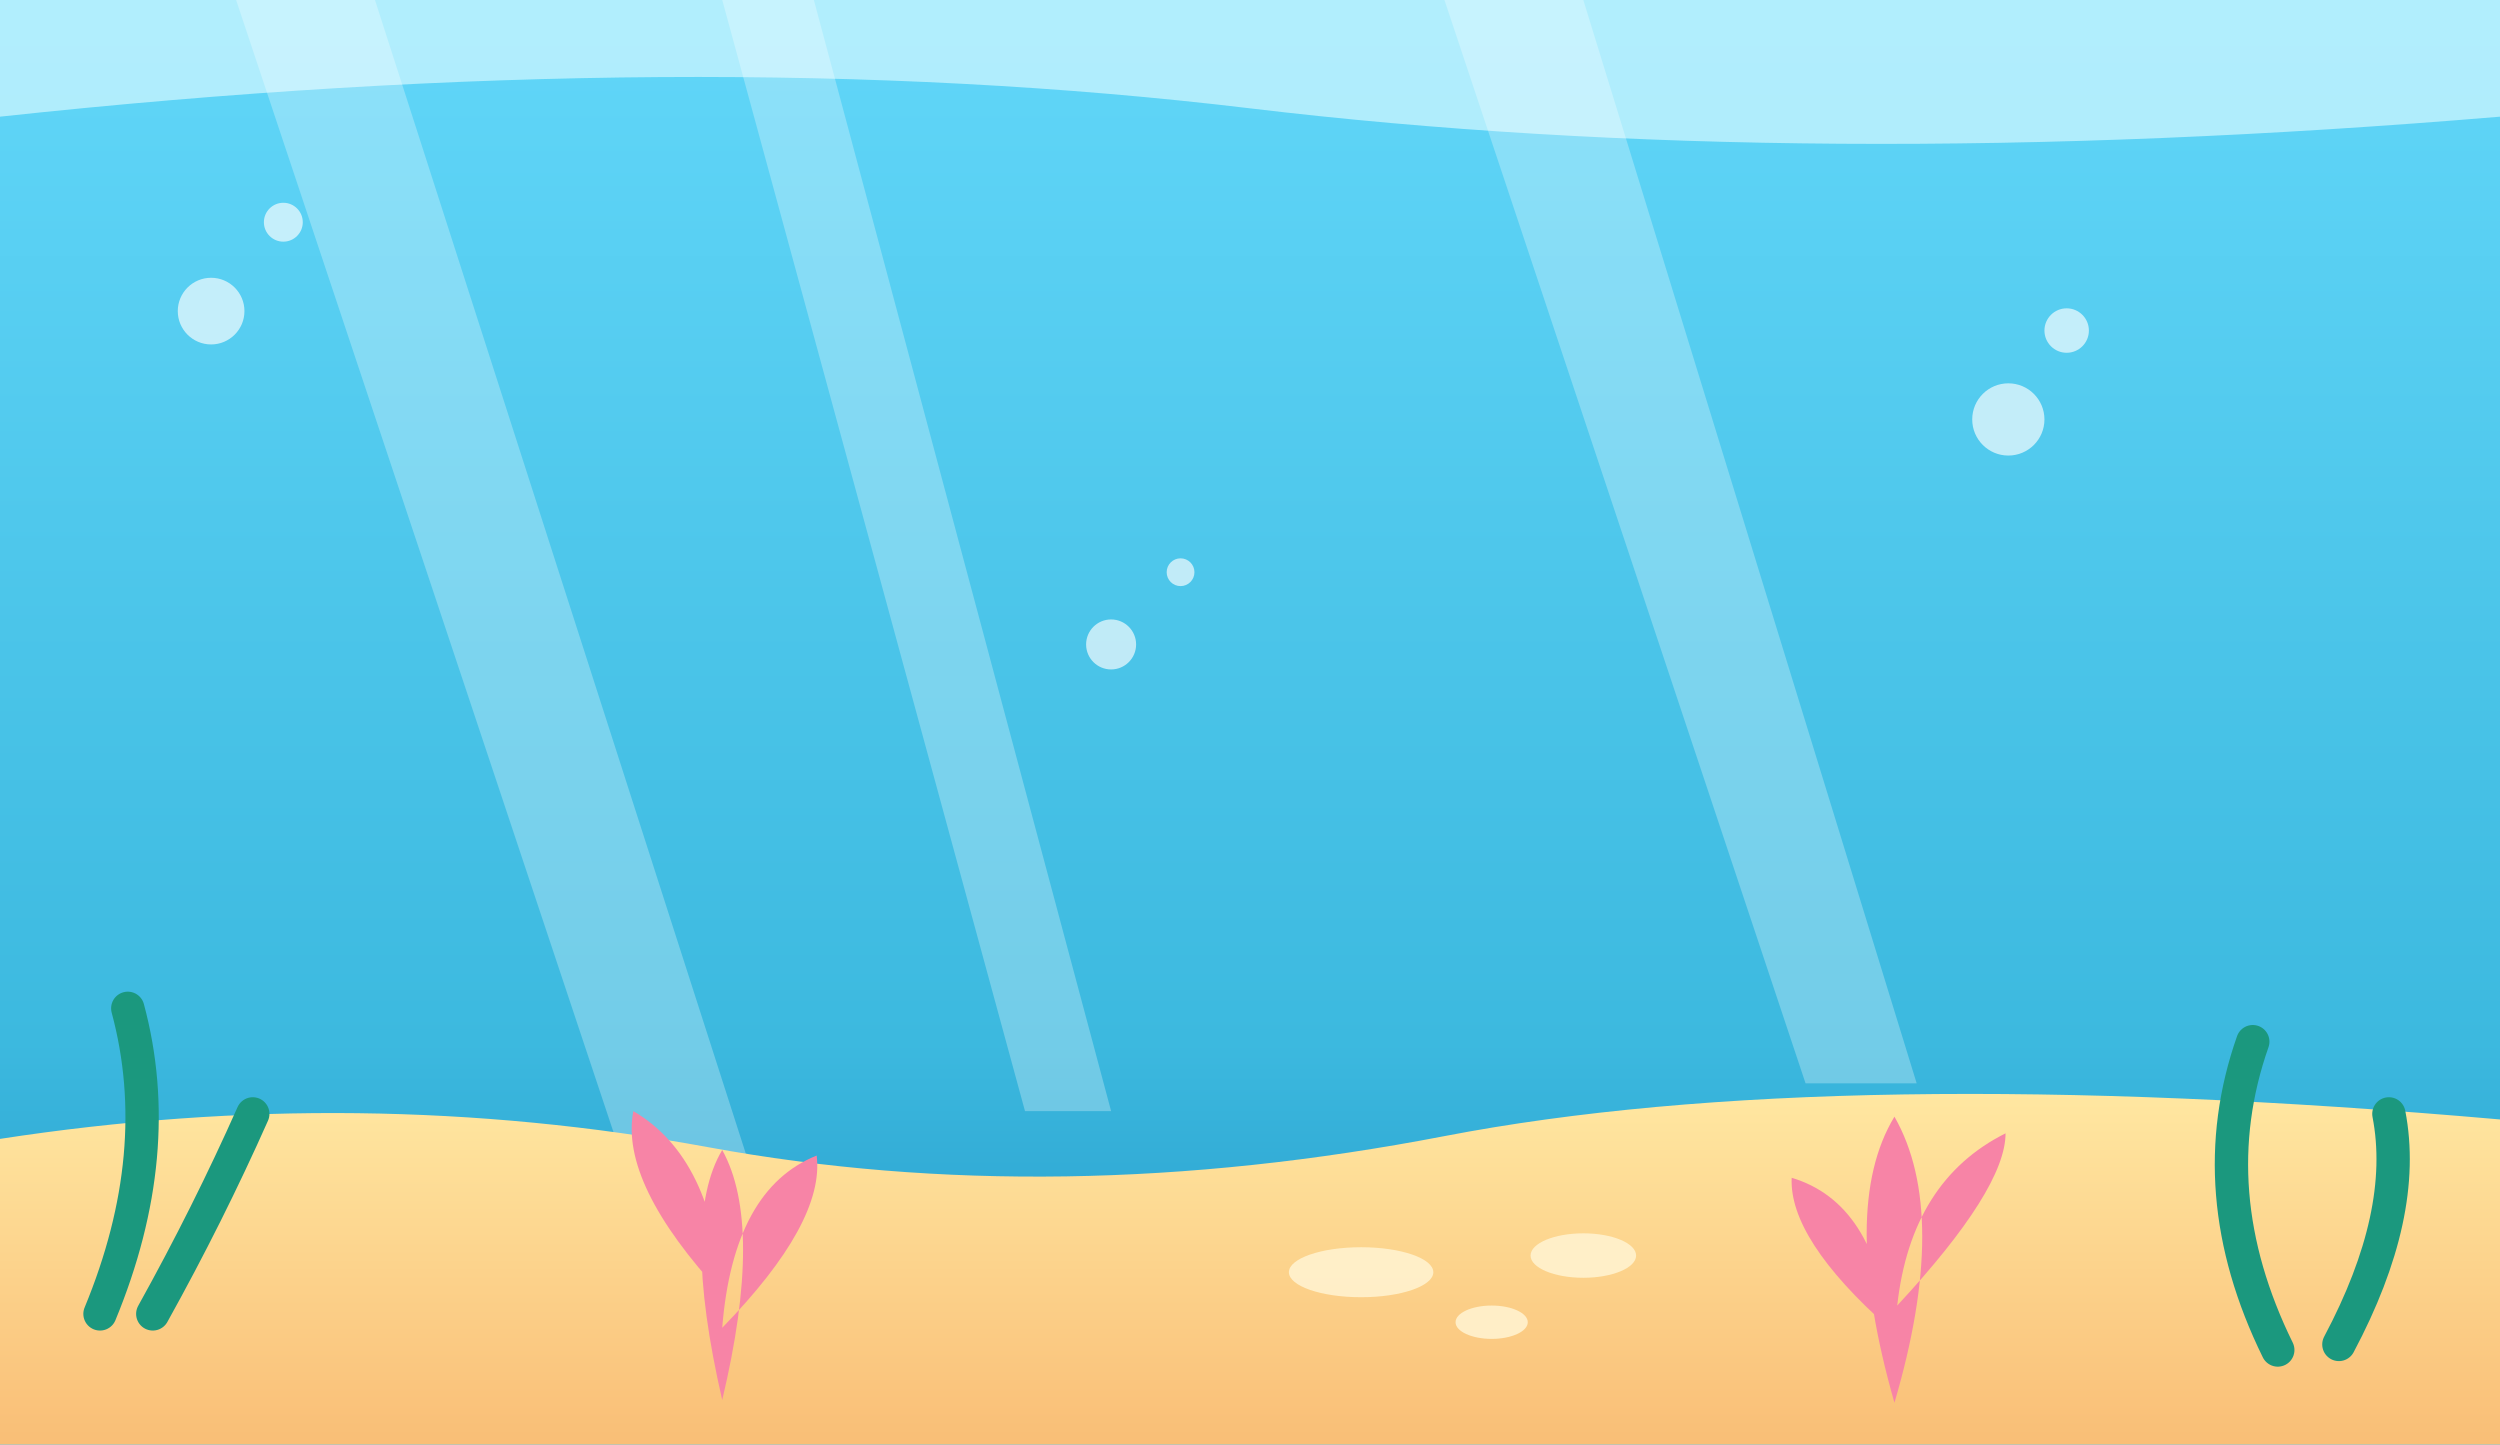
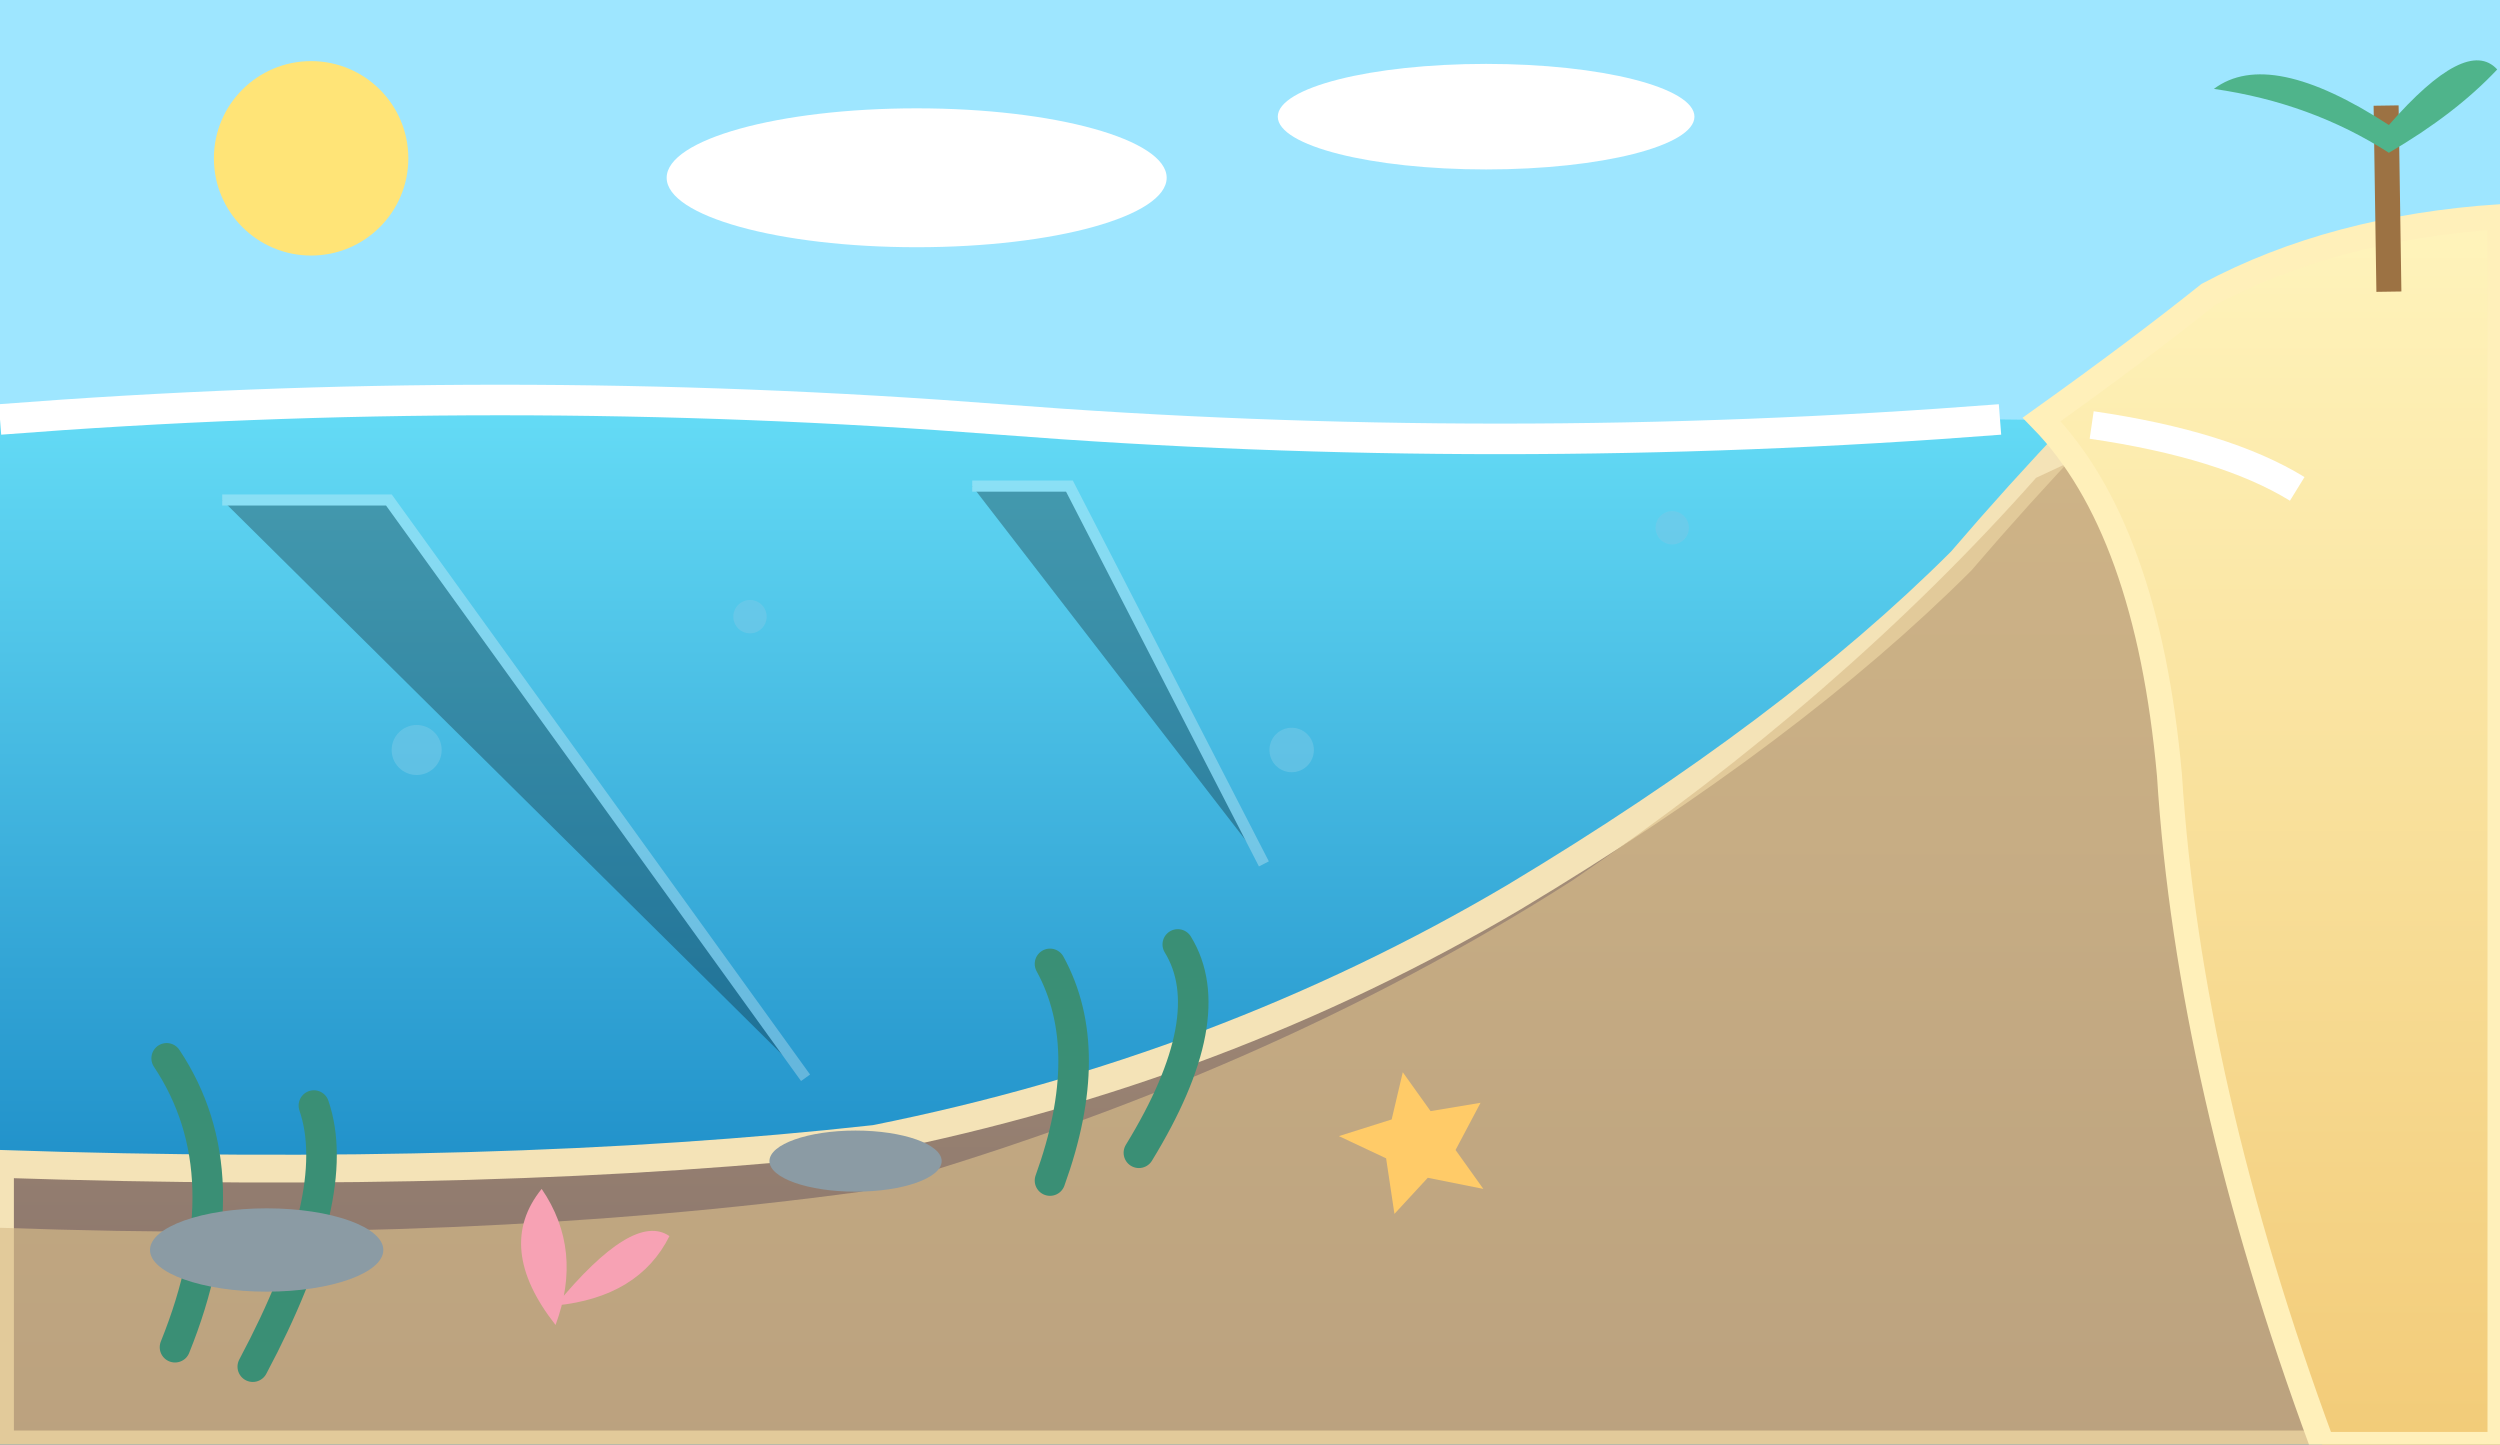
- <svg xmlns="http://www.w3.org/2000/svg" viewBox="0 0 900 520">
+ <svg xmlns="http://www.w3.org/2000/svg" viewBox="0 0 900 520" preserveAspectRatio="xMidYMid slice">
  <defs>
    <linearGradient id="w" x2="0" y2="1">
-       <stop stop-color="#62d7f9" />
-       <stop offset=".72" stop-color="#3cb9df" />
-       <stop offset="1" stop-color="#1f92c4" />
+       <stop stop-color="#65dcf6" />
+       <stop offset="1" stop-color="#0876ba" />
    </linearGradient>
-     <linearGradient id="s" x2="0" y2="1">
-       <stop stop-color="#ffe7a1" />
-       <stop offset="1" stop-color="#f9be76" />
+     <linearGradient id="bed" x2="0" y2="1">
+       <stop stop-color="#c4ab85" />
+       <stop offset="1" stop-color="#846f69" />
+     </linearGradient>
+     <linearGradient id="beach" x2="0" y2="1">
+       <stop stop-color="#fff4bc" />
+       <stop offset="1" stop-color="#f2cb78" />
    </linearGradient>
  </defs>
-   <rect width="900" height="520" fill="url(#w)" />
-   <path d="M0 0H900V42Q650 63 450 39T0 42Z" fill="#d3f8ff" opacity=".7" />
-   <g opacity=".28" fill="#fff">
-     <path d="M85 0H135L270 420H225Z" />
-     <path d="M260 0H293L400 400H369Z" />
-     <path d="M520 0H570L690 390H650Z" />
+   <rect width="900" height="520" fill="#9ee6ff" />
+   <circle cx="112" cy="57" r="35" fill="#ffe477" />
+   <g fill="white">
+     <ellipse cx="330" cy="64" rx="90" ry="25" />
+     <ellipse cx="535" cy="42" rx="75" ry="19" />
  </g>
-   <path d="M0 410Q130 390 255 413T520 409T900 403V520H0Z" fill="url(#s)" />
-   <g fill="#fff" opacity=".65">
-     <circle cx="76" cy="112" r="12" />
-     <circle cx="102" cy="80" r="7" />
-     <circle cx="723" cy="151" r="13" />
-     <circle cx="744" cy="119" r="8" />
-     <circle cx="400" cy="232" r="9" />
-     <circle cx="425" cy="206" r="5" />
+   <path d="M0 151Q180 137 360 151T720 151L900 153V520H0Z" fill="url(#w)" />
+   <path d="M0 151Q180 137 360 151T720 151" fill="none" stroke="white" stroke-width="11" />
+   <path d="M0 419Q180 425 315 410Q440 385 545 323Q645 263 706 202Q748 153 789 115L900 102V520H0Z" fill="url(#bed)" stroke="#f4e3b7" stroke-width="10" />
+   <path d="M0 442Q170 448 310 429Q455 388 566 317Q663 251 733 172L900 94V520H0Z" fill="#d9bd8b" opacity=".65" />
+   <path d="M735 151Q770 126 795 106Q840 82 900 78V520H836Q788 390 781 279Q773 190 735 151Z" fill="url(#beach)" stroke="#fff0ba" stroke-width="9" />
+   <path d="M753 153Q801 160 827 176" fill="none" stroke="white" stroke-width="10" />
+   <g opacity=".28" stroke="white" stroke-width="4">
+     <path d="M80 180L140 180L290 388" />
+     <path d="M350 175L385 175L455 311" />
  </g>
-   <g stroke="#1b987e" stroke-width="12" stroke-linecap="round" fill="none">
-     <path d="M36 473Q60 415 46 363M55 473Q75 437 91 401M820 486Q792 429 811 375M842 484Q867 437 860 401" />
+   <g fill="#77c9e7" opacity=".55">
+     <circle cx="150" cy="270" r="9" />
+     <circle cx="270" cy="222" r="6" />
+     <circle cx="465" cy="270" r="8" />
+     <circle cx="602" cy="190" r="6" />
  </g>
-   <g fill="#f784a6">
-     <path d="M260 504q-15-65 0-90q15 27 0 90M260 466q-37-40-32-66q29 17 32 66M260 478q37-38 34-62q-30 12-34 62" />
-     <path d="M682 505q-20-70 0-103q20 35 0 103M680 478q-36-32-35-54q30 9 35 54M683 470q39-42 39-62q-34 17-39 62" />
+   <g stroke="#3a8f75" stroke-width="11" fill="none" stroke-linecap="round">
+     <path d="M63 485Q88 423 60 381M91 492Q124 430 113 398M378 425Q395 378 378 347M410 415Q440 366 424 340" />
  </g>
-   <g fill="#fff2ce" opacity=".9">
-     <ellipse cx="490" cy="458" rx="26" ry="9" />
-     <ellipse cx="537" cy="476" rx="13" ry="6" />
-     <ellipse cx="570" cy="452" rx="19" ry="8" />
+   <g fill="#f7a2b4">
+     <path d="M200 477Q178 449 195 428Q210 450 200 477M200 470Q228 436 241 445Q230 467 200 470" />
+   </g>
+   <g fill="#ffcb68">
+     <path d="M505 386l10 14 18-3-9 17 10 14-20-4-12 13-3-20-17-8 19-6Z" />
+   </g>
+   <g fill="#8b9ba4">
+     <ellipse cx="96" cy="450" rx="42" ry="15" />
+     <ellipse cx="308" cy="418" rx="31" ry="11" />
+   </g>
+   <g fill="#4fb48b">
+     <path d="M860 105L859 38" stroke="#9c7243" stroke-width="9" />
+     <path d="M860 45Q817 17 797 32Q832 37 860 55M860 45Q888 13 899 25Q884 41 860 55" />
  </g>
</svg>
